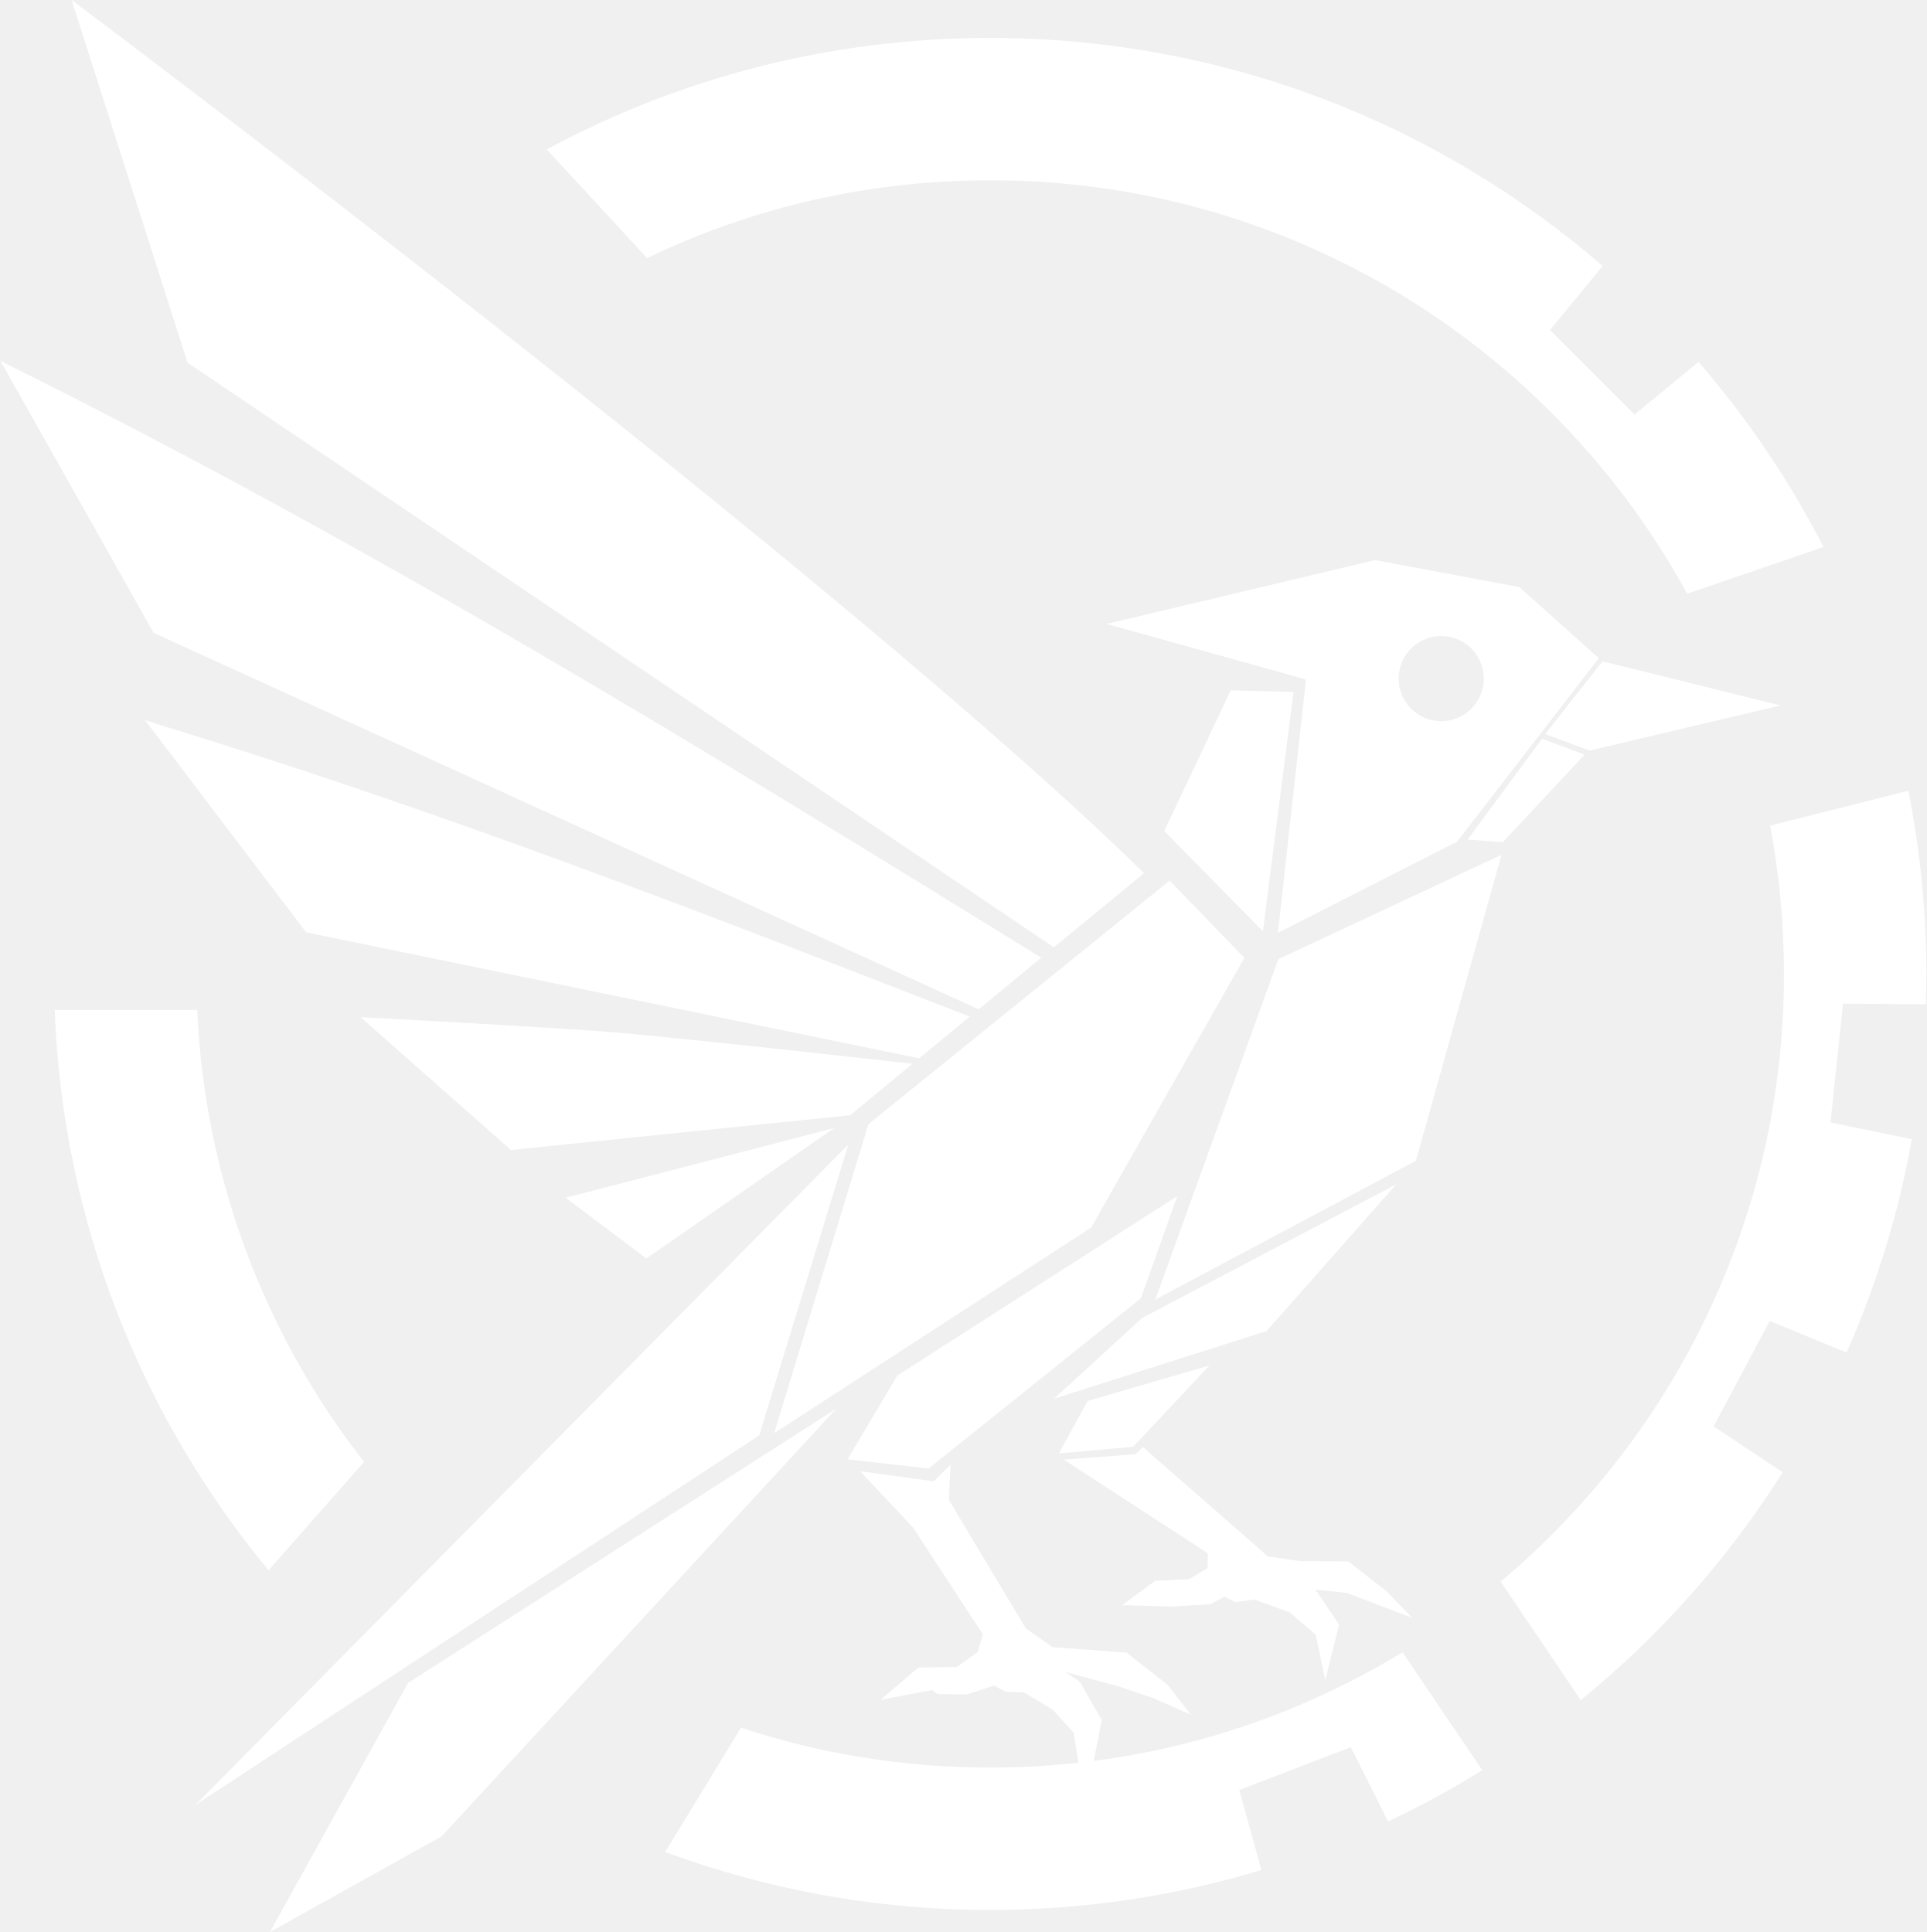
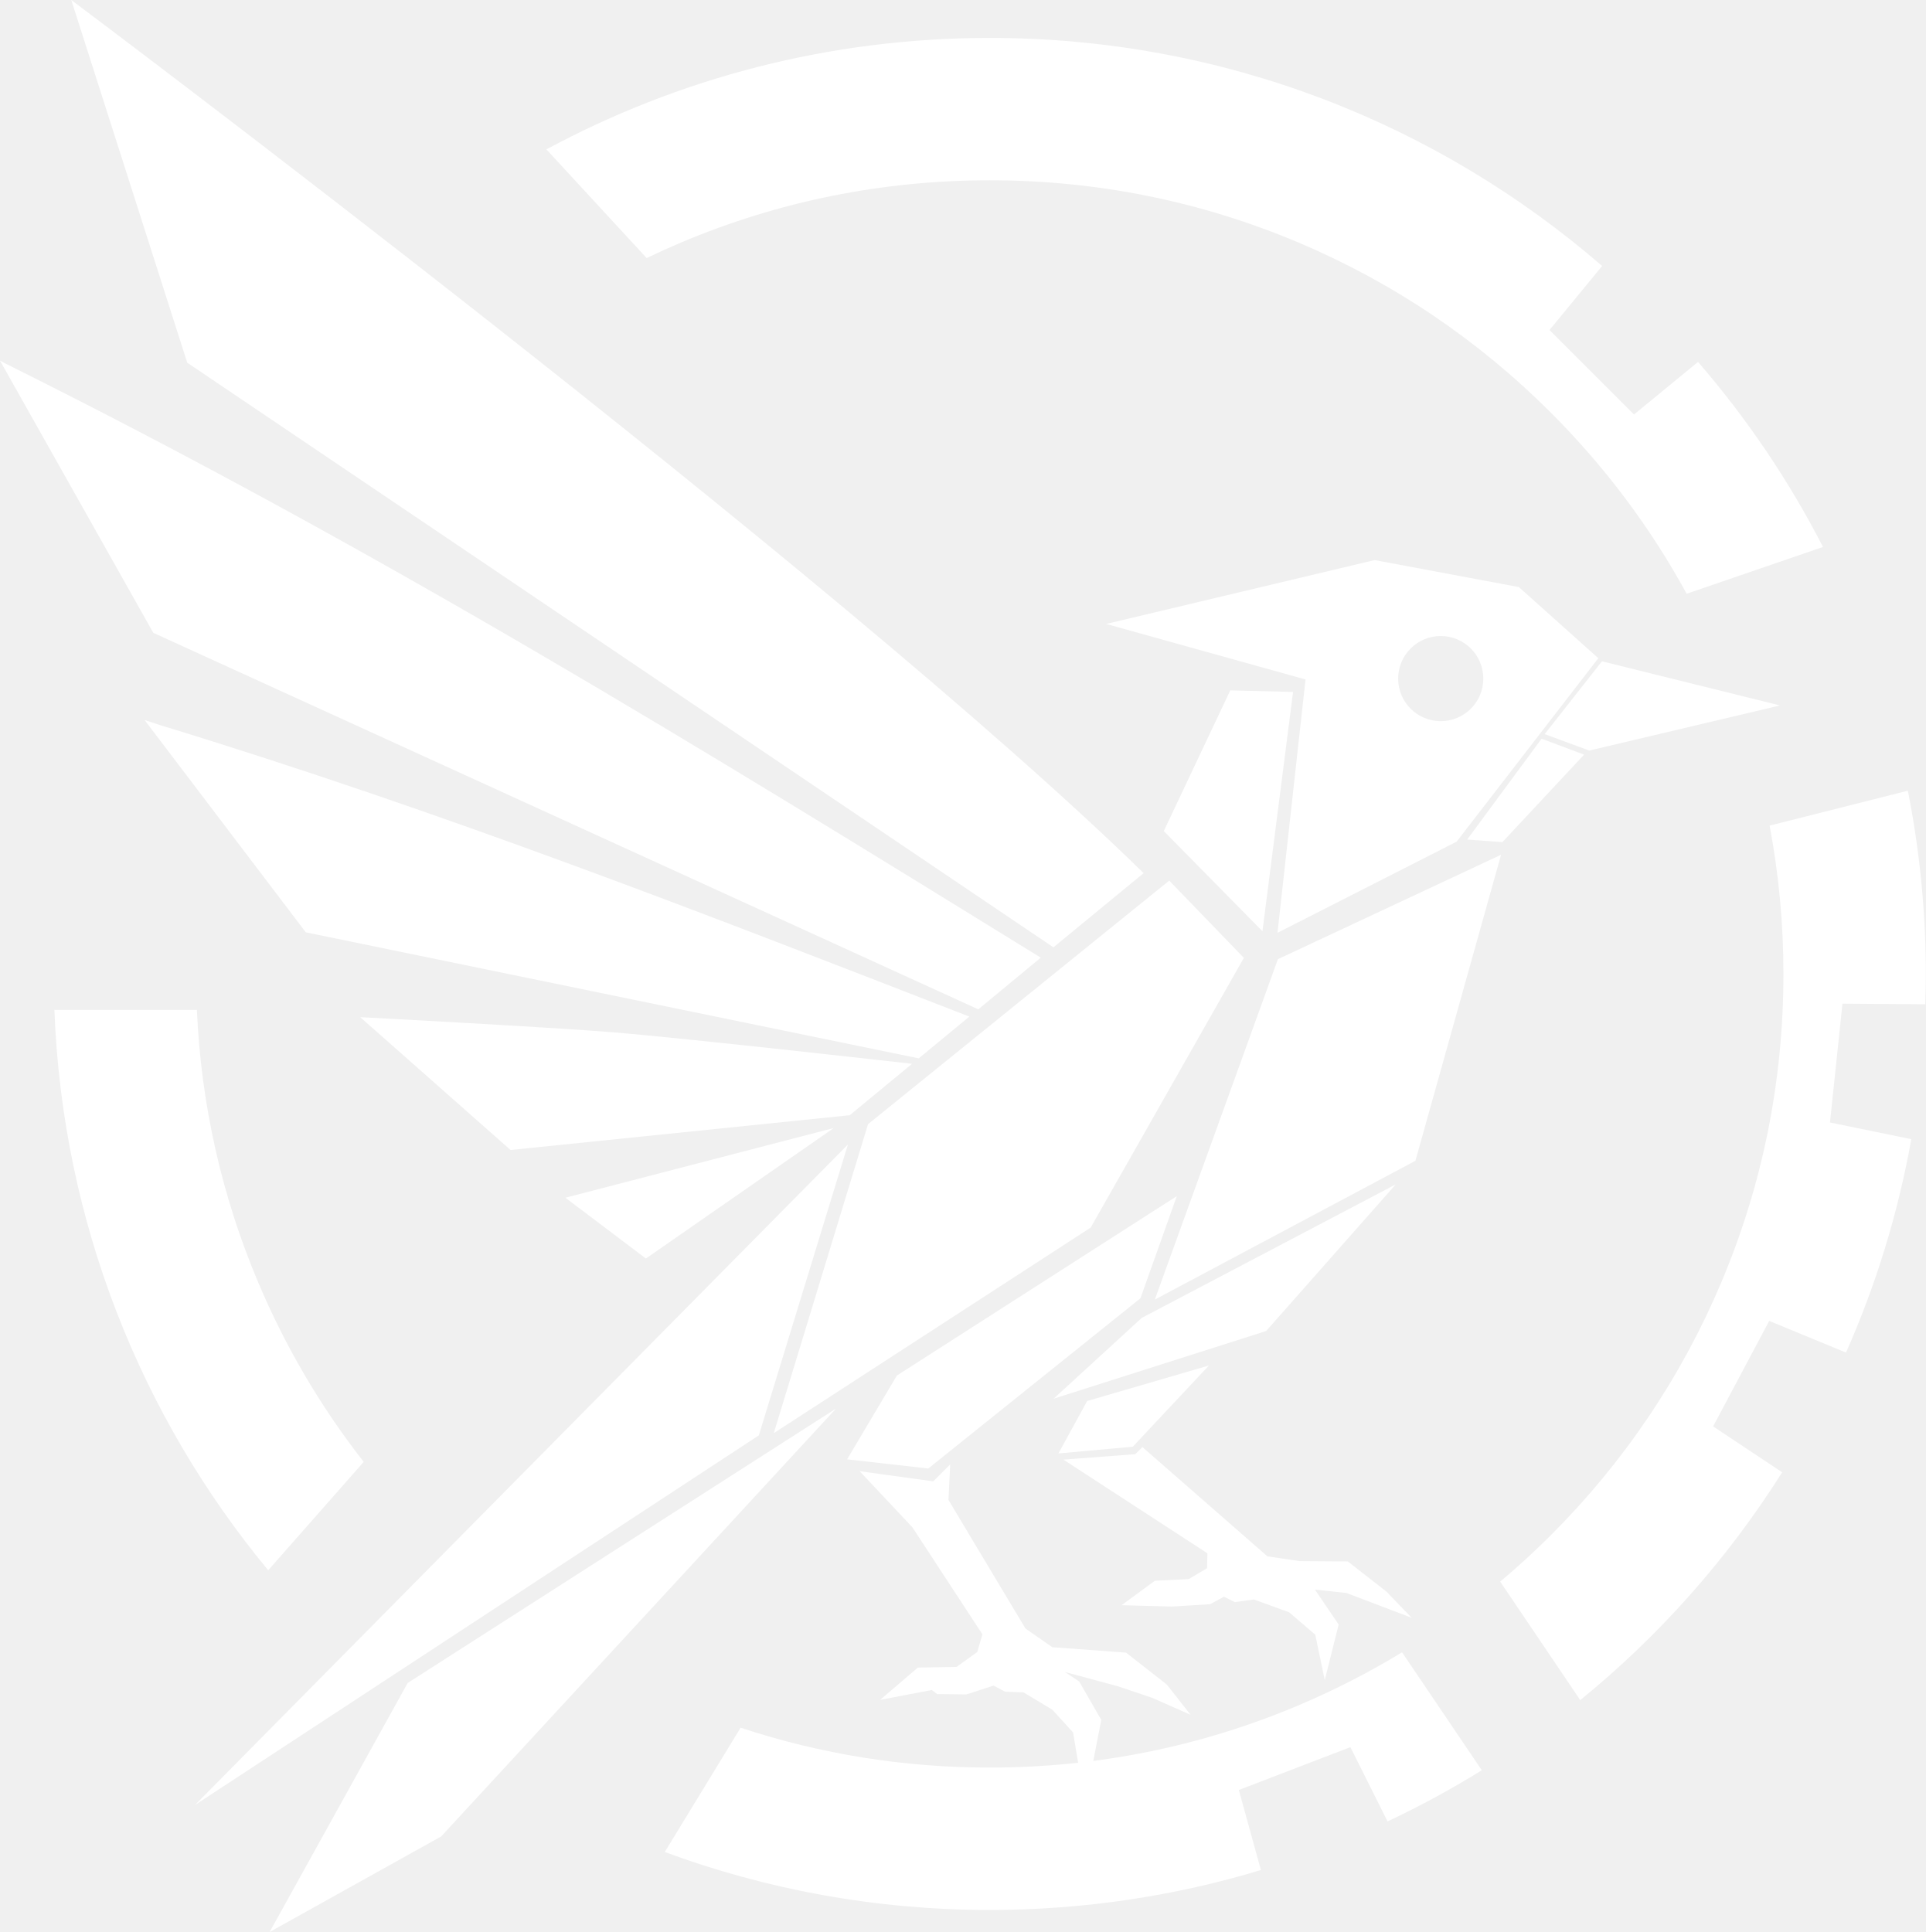
- <svg xmlns="http://www.w3.org/2000/svg" id="Layer_2" data-name="Layer 2" width="676" height="678" viewBox="0 0 676.21 678.43">
+ <svg xmlns="http://www.w3.org/2000/svg" id="Layer_2" data-name="Layer 2" viewBox="0 0 676.21 678.43">
  <defs>
    <style>
      .cls-1 {
        fill: #fff;
-       }
- 
-       @media (prefers-color-scheme: light) {
-         .cls-1 {
-           fill: #1b0300;
-         }
      }
    </style>
  </defs>
  <g id="Layer_2-2" data-name="Layer 2">
    <path class="cls-1" d="M401.54,306.6h0C294.39,201.74,25.03,0,25.03,0l40.72,127.37,304.13,205.29,31.66-26.05Z" />
    <path class="cls-1" d="M365.44,336.29h0C246.27,262.77,133.22,193,1.89,127.65l-1.89-1.01,53.82,95.57,289.68,132.22,21.94-18.14Z" />
    <path class="cls-1" d="M340.36,356.98l-17.76,14.66-215.24-44.26-56.59-74.54,5.41,1.78c99.99,30.56,190.67,66.01,284.18,102.37h0Z" />
    <path class="cls-1" d="M320.24,373.56l-21.88,18.05-119.1,12.21-52.78-46.64s66.62,3.51,88.78,5.32c26.19,2.14,104.97,11.06,104.97,11.06Z" />
    <polygon class="cls-1" points="292.75 396.11 226.79 441.93 198.52 420.59 292.75 396.11" />
    <polygon class="cls-1" points="297.72 401.9 68.47 633.83 266.44 504.04 297.72 401.9" />
    <polygon class="cls-1" points="271.69 503.26 304.79 394.75 410.54 309.23 436.75 336.36 382.96 431.07 271.69 503.26" />
    <polygon class="cls-1" points="293.54 494.63 154.91 644.87 94.67 678.43 143.14 590.99 293.54 494.63" />
    <polygon class="cls-1" points="314.91 483.03 297.44 512.45 325.94 515.67 400.43 455.9 413.2 420.03 314.91 483.03" />
    <polygon class="cls-1" points="405.48 456.36 448.7 336.82 527.05 300.16 496.98 407.62 405.48 456.36" />
    <polygon class="cls-1" points="444.57 467.39 490.08 415.9 400.89 462.79 369.94 491.16 444.57 467.39" />
    <polygon class="cls-1" points="381.73 491.97 371.63 510.38 397.76 508.01 424.49 479.5 381.73 491.97" />
    <polygon class="cls-1" points="301.85 516.62 327.69 520.18 333.63 514.24 333.03 526.71 360.05 571.85 369.5 578.43 395.38 580.33 409.7 591.55 418.04 602.16 404.57 596.2 392.52 592.14 373.92 587.13 378.93 590.47 386.68 603.95 380.95 633.41 376.78 608.36 369.5 600.37 359.37 594.29 352.93 594.05 348.87 591.9 339.33 595 329.07 594.88 327.16 593.45 309.04 596.91 322.28 585.58 335.87 585.34 343.15 580.1 344.94 573.89 320.37 536.33 301.85 516.62" />
    <polygon class="cls-1" points="373.38 512.55 398.62 510.65 401.13 508.15 445.02 546.52 456.34 548.19 473.25 548.31 486.82 558.91 495.64 568.08 472.77 559.38 461.7 558.19 470.03 570.46 465.15 589.99 461.82 574.03 452.65 566.17 440.26 561.65 433.59 562.6 429.78 560.69 424.9 563.31 411.56 564.15 393.82 563.67 405.49 555.1 417.4 554.5 423.83 550.69 423.95 545.45 373.38 512.55" />
    <polygon class="cls-1" points="431.97 242.43 408.63 291.83 443.27 327.01 454.02 242.98 431.97 242.43" />
    <polygon class="cls-1" points="515.16 294.81 527.53 295.71 556.2 265 541.28 259.4 515.16 294.81" />
    <polygon class="cls-1" points="542.37 257.79 558.03 263.56 624.99 247.72 562.47 232.22 542.37 257.79" />
    <path class="cls-1" d="M533.31,206.16l-50.67-9.48-94.23,22.42,69.99,19.5-9.84,88.95,62.88-31.99,49.76-64.43-27.89-24.97ZM505.87,253.24c-8.26,0-14.95-6.69-14.95-14.95s6.69-14.95,14.95-14.95,14.95,6.69,14.95,14.95-6.69,14.95-14.95,14.95Z" />
  </g>
  <g id="Layer_3" data-name="Layer 3">
    <g>
      <path class="cls-1" d="M227.06,90.61c3.95-1.89,7.95-3.7,12-5.42,34.33-14.52,70.82-21.88,108.46-21.88s74.14,7.36,108.46,21.88c33.18,14.03,62.99,34.14,88.6,59.75,18.99,18.99,34.94,40.29,47.64,63.55l47.87-16.42c-12.03-23.43-26.8-45.24-43.88-64.98l-22.48,18.47-29.67-29.67,18.48-22.49C504.91,43.5,429.74,13.32,347.52,13.32c-56.32,0-109.33,14.18-155.67,39.14l35.2,38.15Z" />
      <path class="cls-1" d="M621.35,289.92c3.22,17.04,4.85,34.43,4.85,52.08,0,37.64-7.36,74.14-21.88,108.46-14.03,33.18-34.14,62.99-59.75,88.6-5.73,5.73-11.68,11.17-17.82,16.34l28.11,41.6c27.75-22.59,51.74-49.61,70.9-80l-24.25-16.11,19.7-37.05,26.96,11.12c10.47-23.65,18.25-48.75,22.92-74.93l-28.55-5.86,4.39-41.73,29.08.21c.11-3.54.19-7.08.19-10.65,0-22.02-2.19-43.53-6.32-64.34l-48.54,12.26Z" />
      <path class="cls-1" d="M127.71,513.36c-15.03-19.23-27.43-40.28-36.99-62.9-12.89-30.47-20.12-62.65-21.59-95.83H19.1c2.82,74.65,30.52,142.93,75.07,196.78l33.53-38.05Z" />
      <path class="cls-1" d="M492.3,580.21c-11.59,7.05-23.71,13.27-36.31,18.6-34.33,14.52-70.82,21.88-108.46,21.88-30.07,0-59.4-4.71-87.48-14l-26.63,43.64c35.55,13.16,73.99,20.36,114.11,20.36,33.11,0,65.06-4.92,95.2-14.02l-7.75-28.11,39.17-15.04,13.05,26.07c11.41-5.36,22.45-11.37,33.09-17.96l-28-41.42Z" />
    </g>
  </g>
</svg>
